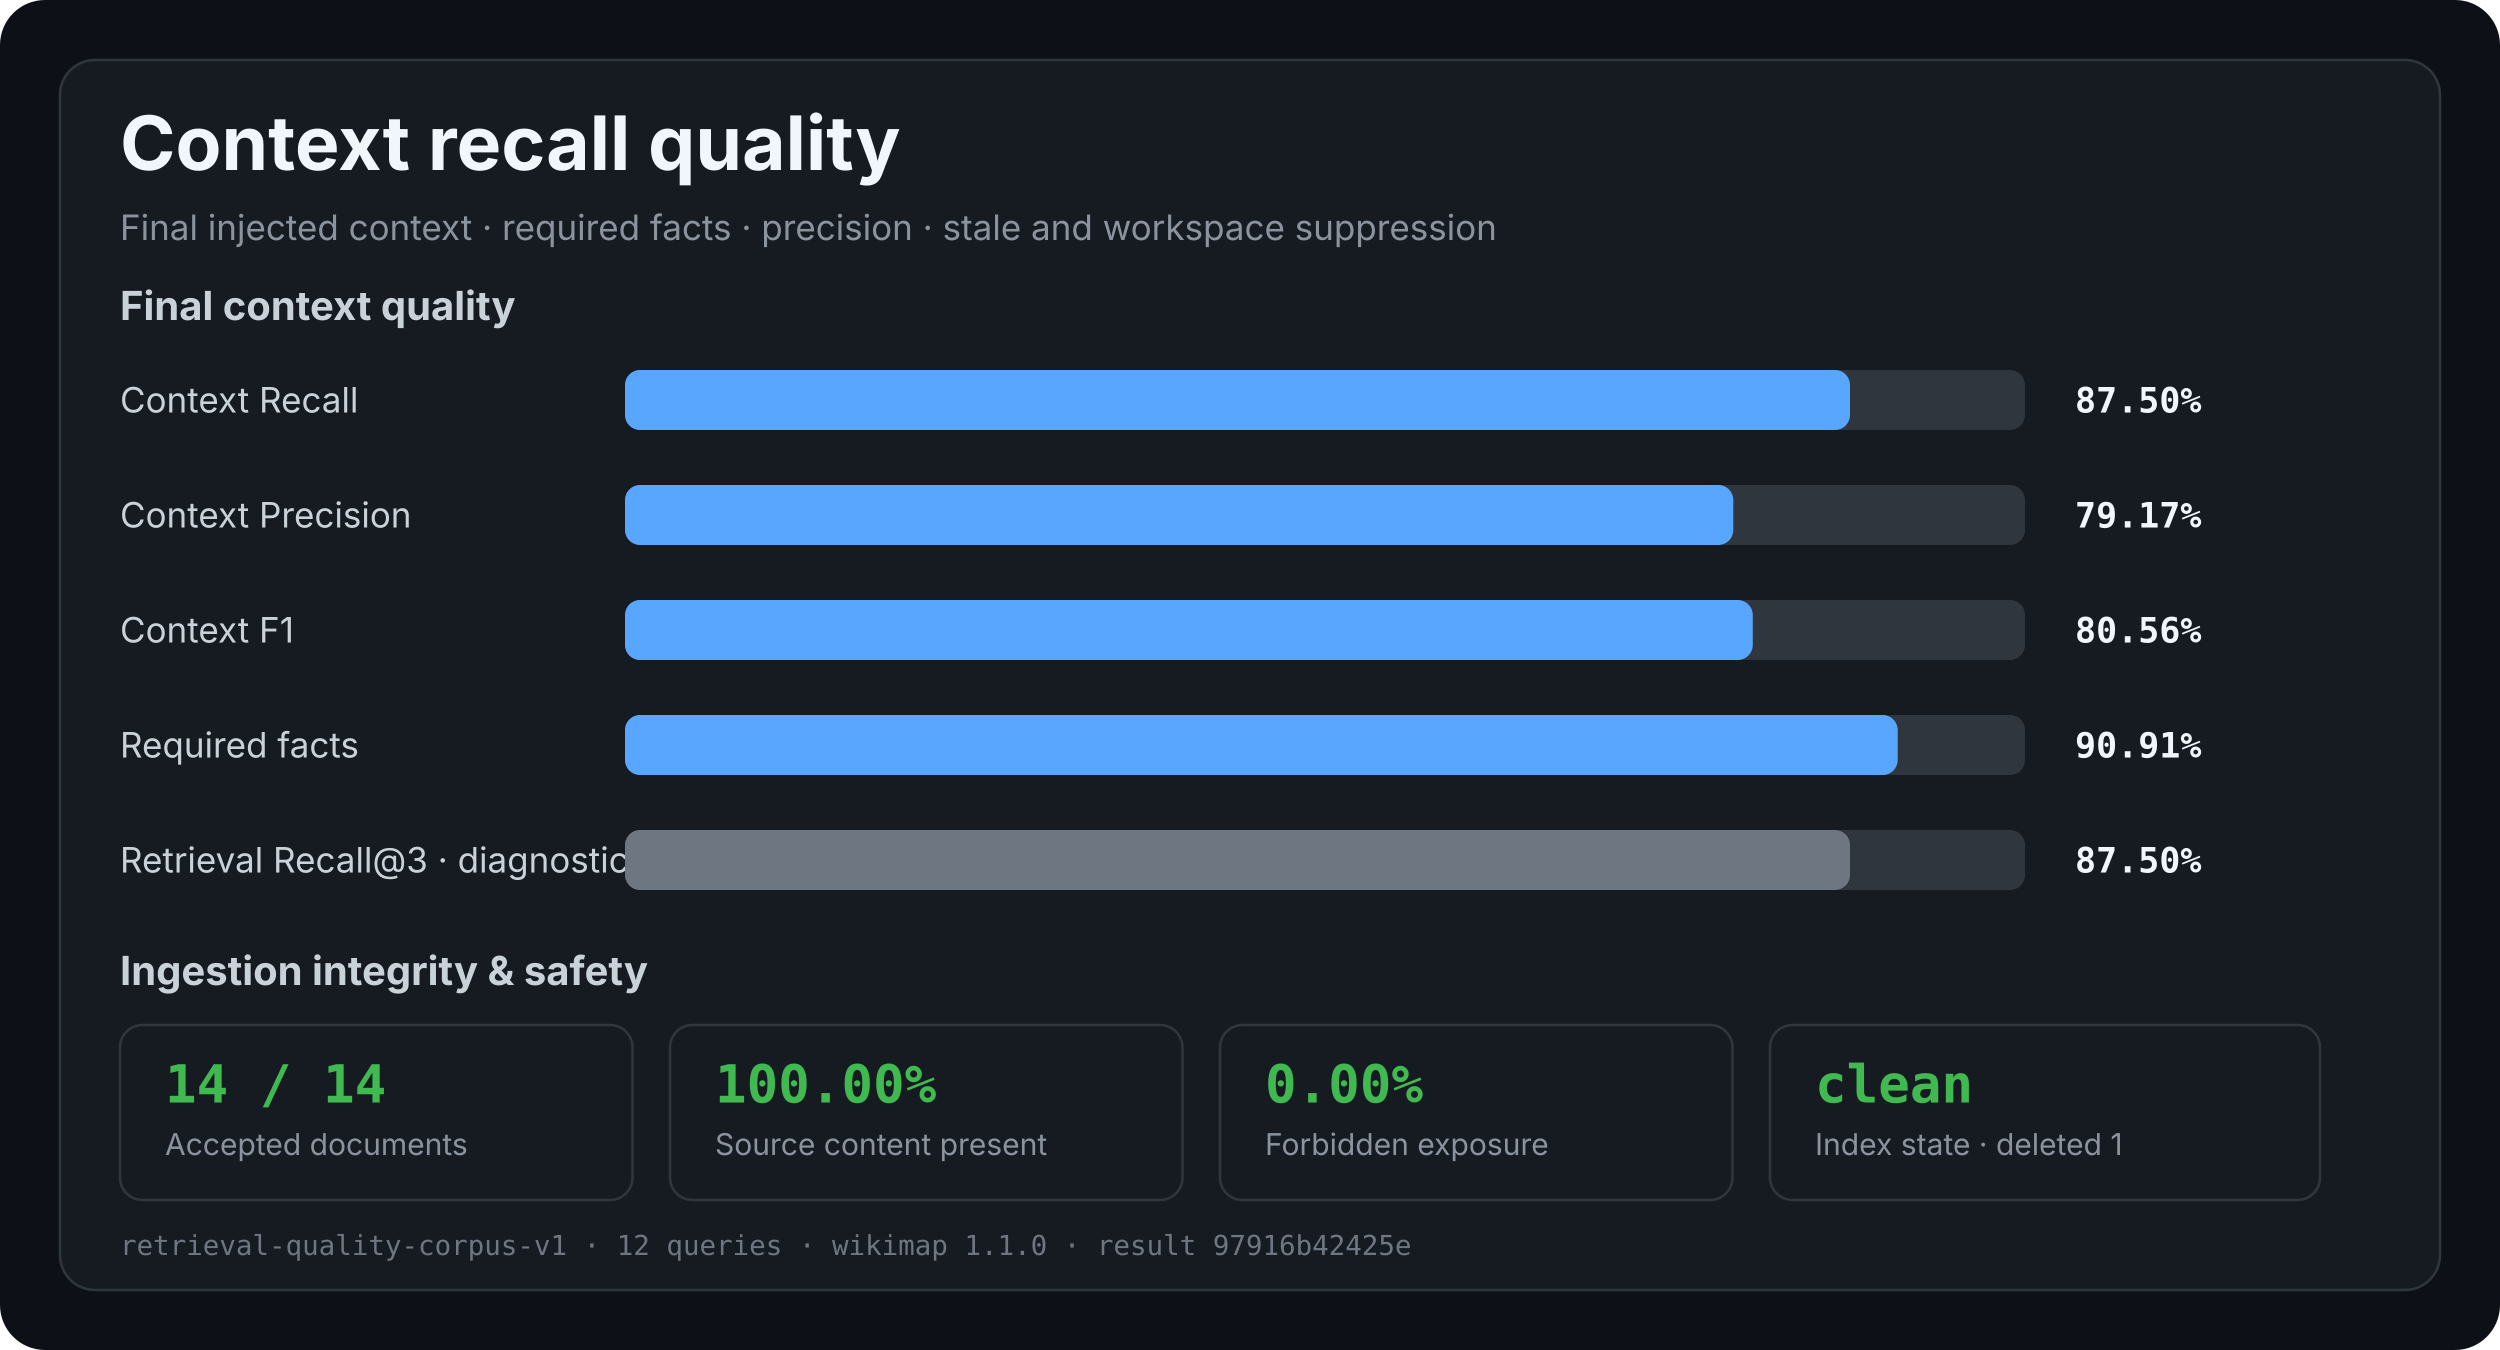
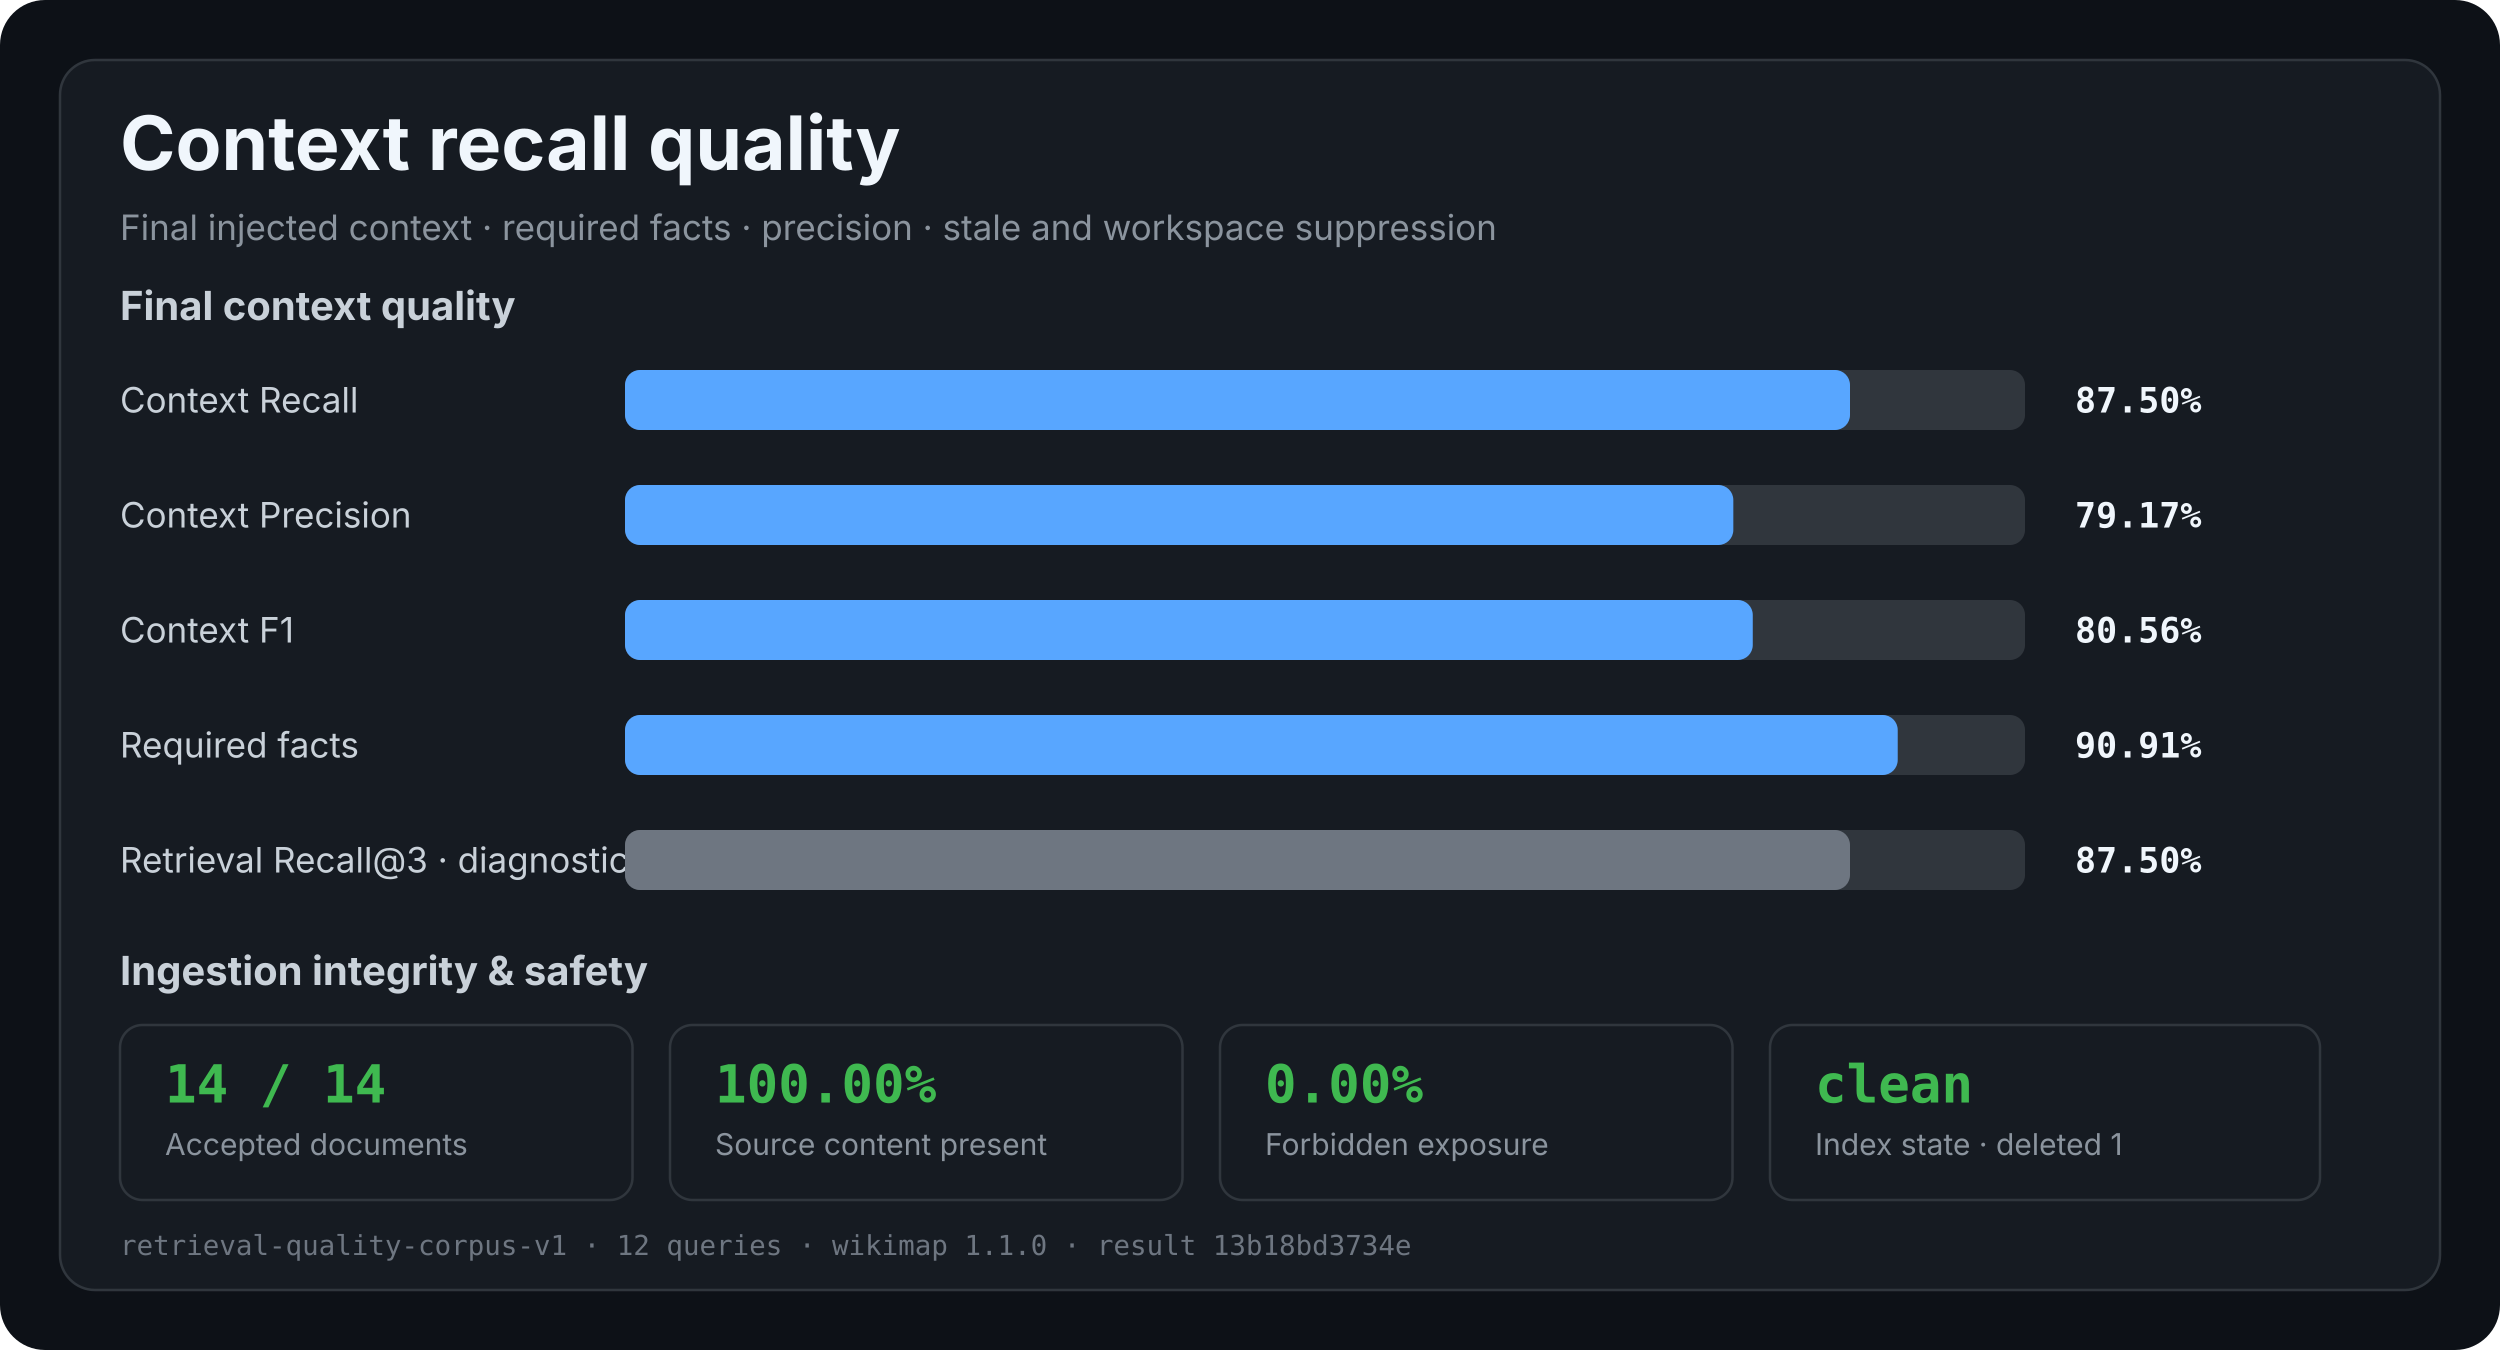
<svg xmlns="http://www.w3.org/2000/svg" width="1000" height="540" viewBox="0 0 1000 540" role="img" aria-labelledby="title desc">
  <style>
  .bg { fill: #0d1117; }
  .panel { fill: #161b22; stroke: #30363d; stroke-width: 1; }
  .title { fill: #f0f6fc; font: 700 30px -apple-system,BlinkMacSystemFont,"Segoe UI",sans-serif; }
  .subtitle { fill: #8b949e; font: 14px -apple-system,BlinkMacSystemFont,"Segoe UI",sans-serif; }
  .section { fill: #c9d1d9; font: 700 16px -apple-system,BlinkMacSystemFont,"Segoe UI",sans-serif; }
  .label { fill: #c9d1d9; font: 14px -apple-system,BlinkMacSystemFont,"Segoe UI",sans-serif; }
  .value { fill: #f0f6fc; font: 700 14px ui-monospace,SFMono-Regular,Consolas,monospace; }
  .track { fill: #30363d; }
  .bar { fill: #58a6ff; }
  .diagnostic-bar { fill: #6e7681; }
  .card-value { fill: #3fb950; font: 700 21px ui-monospace,SFMono-Regular,Consolas,monospace; }
  .card-label { fill: #8b949e; font: 12px -apple-system,BlinkMacSystemFont,"Segoe UI",sans-serif; }
  .footer { fill: #6e7681; font: 11px ui-monospace,SFMono-Regular,Consolas,monospace; }
</style>
  <rect width="1000" height="540" rx="18" class="bg" />
  <rect x="24" y="24" width="952" height="492" rx="14" class="panel" />
  <text x="48" y="68" class="title">Context recall quality</text>
  <text x="48" y="96" class="subtitle">Final injected context · required facts · precision · stale and workspace suppression</text>
  <text x="48" y="128" class="section">Final context quality</text>
  <text x="48" y="165" class="label">Context Recall</text>
  <rect x="250" y="148" width="560" height="24" rx="6" class="track" />
  <rect x="250" y="148" width="490.00" height="24" rx="6" class="bar" />
  <text x="830" y="165" class="value">87.50%</text>
  <text x="48" y="211" class="label">Context Precision</text>
  <rect x="250" y="194" width="560" height="24" rx="6" class="track" />
  <rect x="250" y="194" width="443.33" height="24" rx="6" class="bar" />
  <text x="830" y="211" class="value">79.17%</text>
  <text x="48" y="257" class="label">Context F1</text>
  <rect x="250" y="240" width="560" height="24" rx="6" class="track" />
  <rect x="250" y="240" width="451.11" height="24" rx="6" class="bar" />
  <text x="830" y="257" class="value">80.56%</text>
  <text x="48" y="303" class="label">Required facts</text>
  <rect x="250" y="286" width="560" height="24" rx="6" class="track" />
  <rect x="250" y="286" width="509.09" height="24" rx="6" class="bar" />
  <text x="830" y="303" class="value">90.91%</text>
  <text x="48" y="349" class="label">Retrieval Recall@3 · diagnostic</text>
  <rect x="250" y="332" width="560" height="24" rx="6" class="track" />
  <rect x="250" y="332" width="490.00" height="24" rx="6" class="diagnostic-bar" />
  <text x="830" y="349" class="value">87.50%</text>
  <text x="48" y="394" class="section">Ingestion integrity &amp; safety</text>
  <rect x="48" y="410" width="205" height="70" rx="9" class="panel" />
  <text x="66" y="441" class="card-value">14 / 14</text>
  <text x="66" y="462" class="card-label">Accepted documents</text>
  <rect x="268" y="410" width="205" height="70" rx="9" class="panel" />
  <text x="286" y="441" class="card-value">100.00%</text>
  <text x="286" y="462" class="card-label">Source content present</text>
  <rect x="488" y="410" width="205" height="70" rx="9" class="panel" />
  <text x="506" y="441" class="card-value">0.00%</text>
  <text x="506" y="462" class="card-label">Forbidden exposure</text>
  <rect x="708" y="410" width="220" height="70" rx="9" class="panel" />
  <text x="726" y="441" class="card-value">clean</text>
  <text x="726" y="462" class="card-label">Index state · deleted 1</text>
-   <text x="48" y="502" class="footer">retrieval-quality-corpus-v1 · 12 queries · wikimap 1.1.0 · result 97916b42425e</text>
+   <text x="48" y="502" class="footer">retrieval-quality-corpus-v1 · 12 queries · wikimap 1.1.0 · result 13b18bd3734e</text>
</svg>
